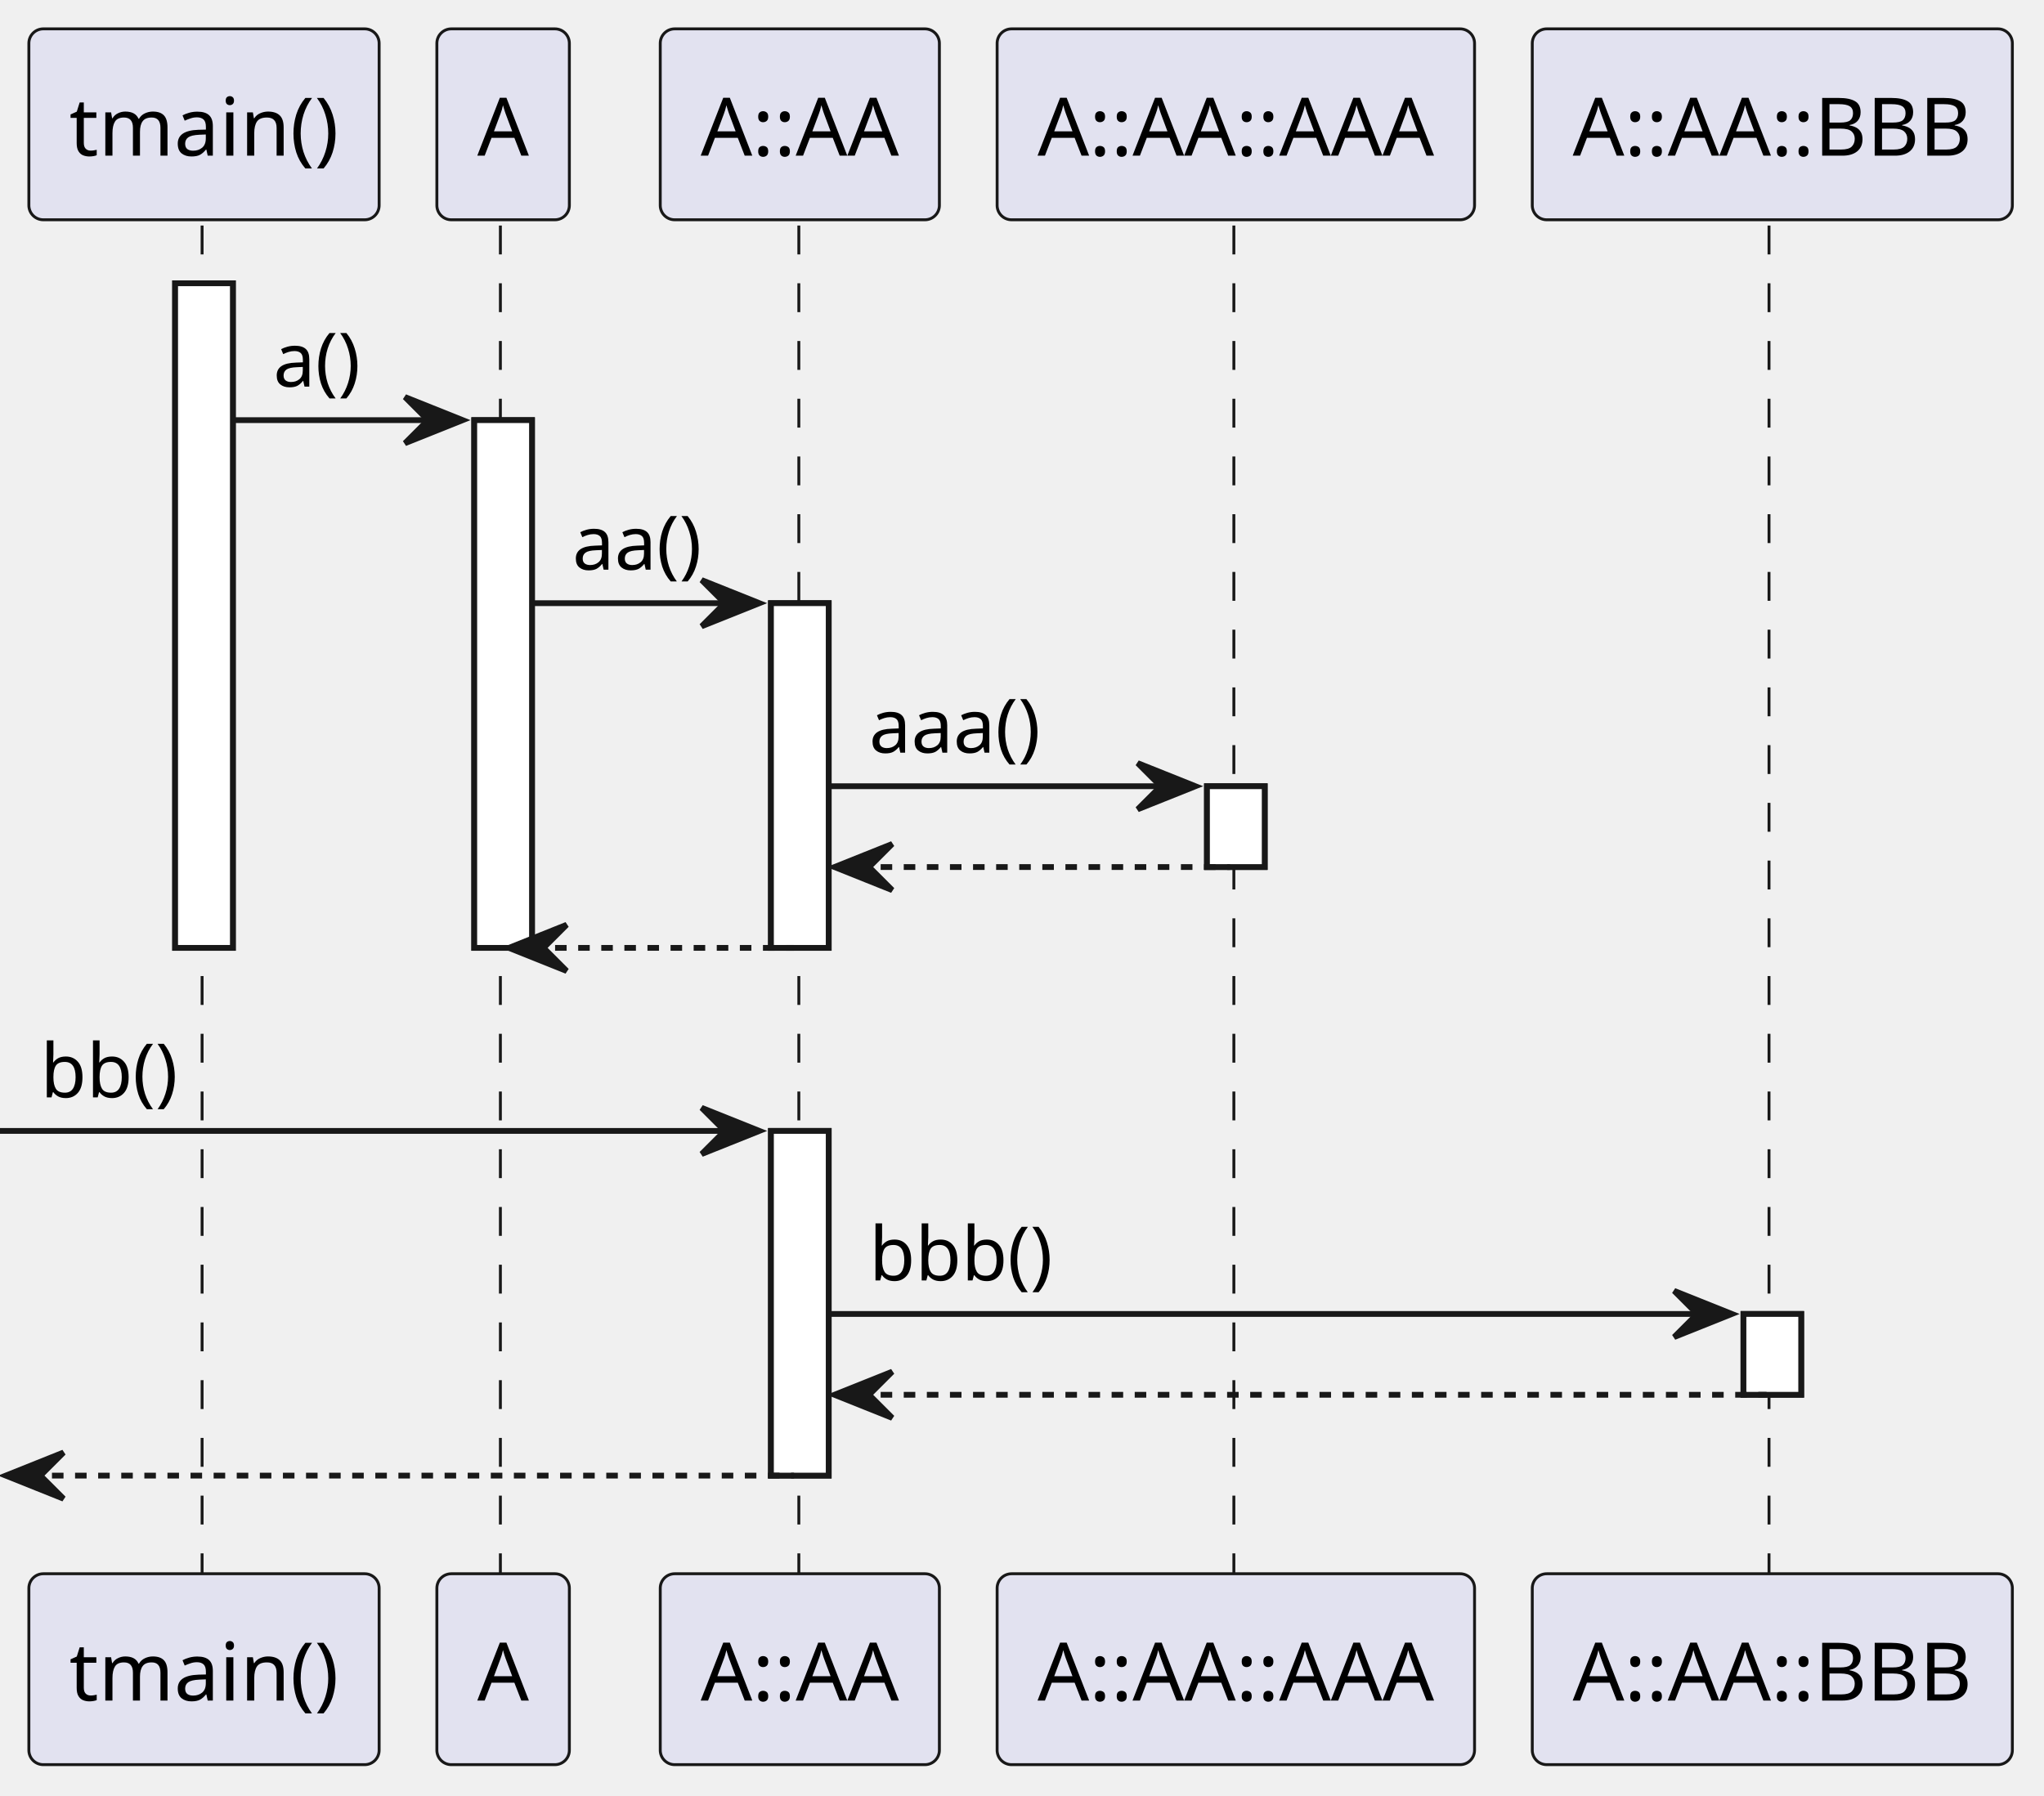
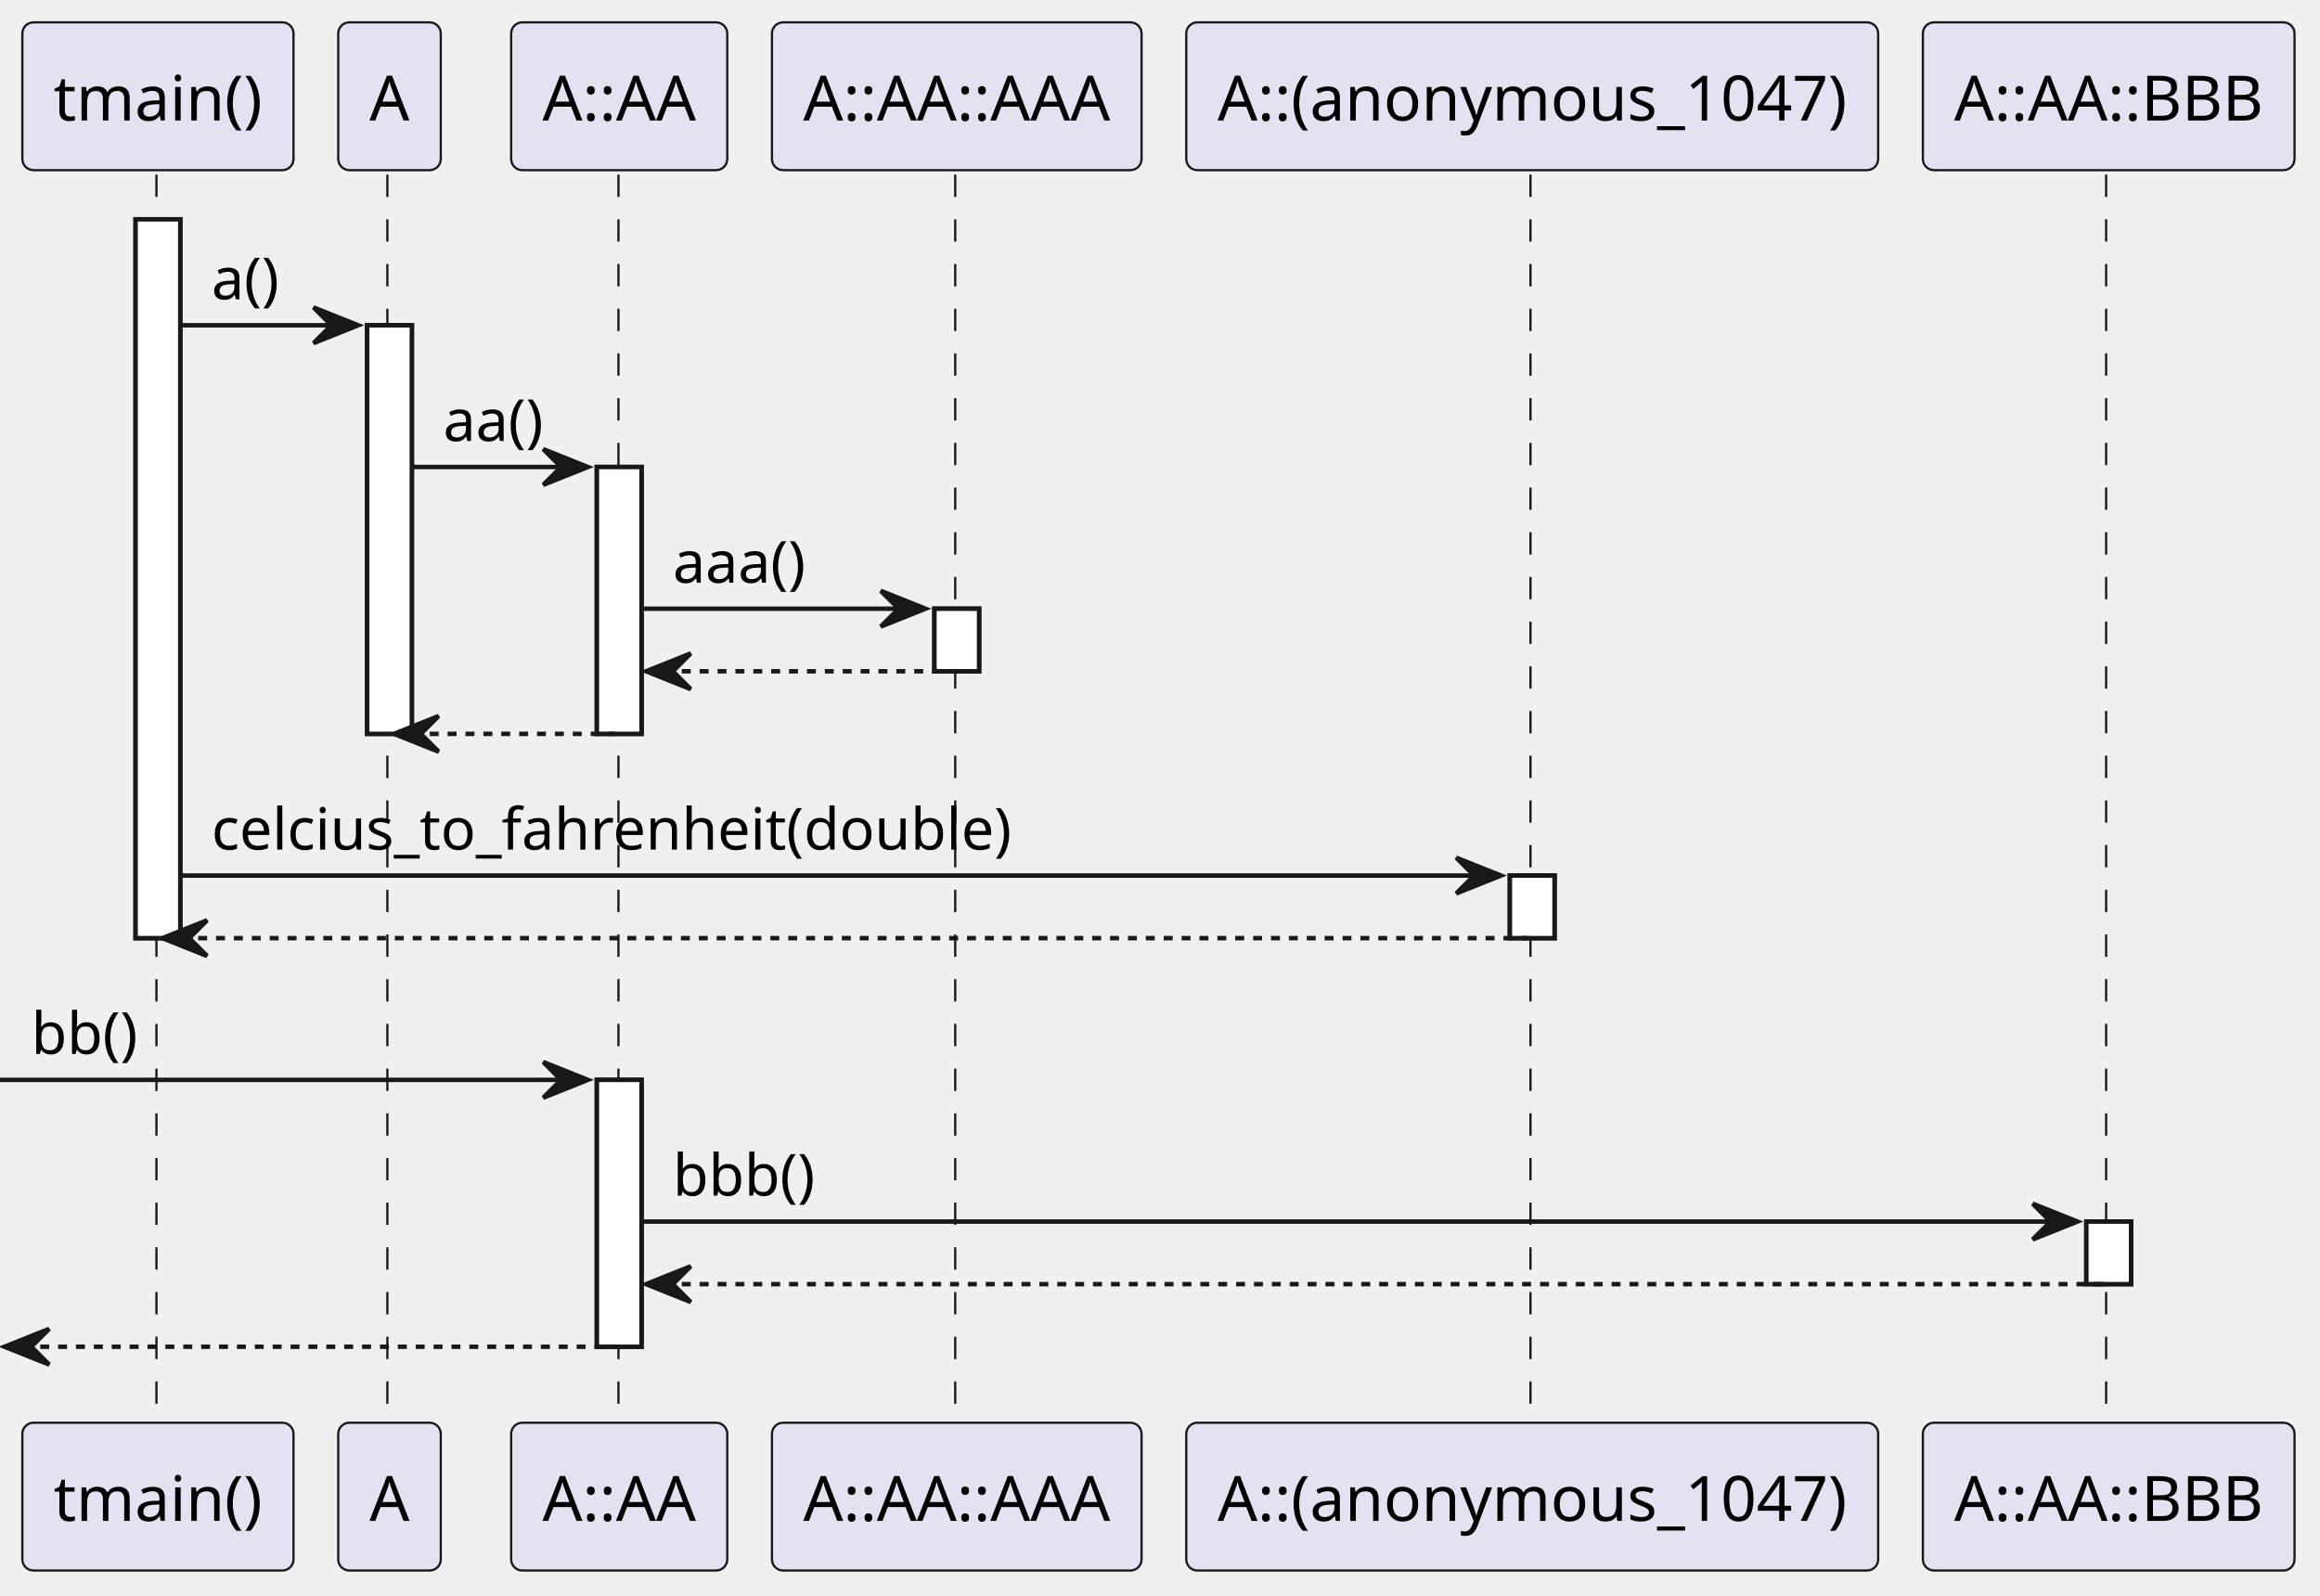
- <svg xmlns="http://www.w3.org/2000/svg" contentStyleType="text/css" data-diagram-type="SEQUENCE" height="311px" preserveAspectRatio="none" style="width:354px;height:311px;background:#FFFFFF;" version="1.1" viewBox="0 0 354 311" width="354px" zoomAndPan="magnify">
+ <svg xmlns="http://www.w3.org/2000/svg" contentStyleType="text/css" data-diagram-type="SEQUENCE" height="357px" preserveAspectRatio="none" style="width:519px;height:357px;background:#FFFFFF;" version="1.1" viewBox="0 0 519 357" width="519px" zoomAndPan="magnify">
  <defs>
    <style type="text/css">a:hover { text-decoration: underline; }</style>
  </defs>
  <g>
    <g>
-       <rect fill="#FFFFFF" height="115.118" style="stroke:#181818;stroke-width:1;" width="10" x="30.331" y="49.068" />
+       <rect fill="#FFFFFF" height="160.824" style="stroke:#181818;stroke-width:1;" width="10" x="30.331" y="49.068" />
    </g>
    <g>
      <rect fill="#FFFFFF" height="91.412" style="stroke:#181818;stroke-width:1;" width="10" x="82.135" y="72.774" />
    </g>
    <g>
      <rect fill="#FFFFFF" height="59.706" style="stroke:#181818;stroke-width:1;" width="10" x="133.521" y="104.48" />
    </g>
    <g>
-       <rect fill="#FFFFFF" height="59.706" style="stroke:#181818;stroke-width:1;" width="10" x="133.521" y="195.892" />
+       <rect fill="#FFFFFF" height="59.706" style="stroke:#181818;stroke-width:1;" width="10" x="133.521" y="241.598" />
    </g>
    <g>
      <rect fill="#FFFFFF" height="14" style="stroke:#181818;stroke-width:1;" width="10" x="209.034" y="136.186" />
    </g>
    <g>
-       <rect fill="#FFFFFF" height="14" style="stroke:#181818;stroke-width:1;" width="10" x="301.948" y="227.598" />
+       <rect fill="#FFFFFF" height="14" style="stroke:#181818;stroke-width:1;" width="10" x="337.767" y="195.892" />
    </g>
    <g>
-       <rect fill="#000000" fill-opacity="0" height="234.53" width="8" x="31.331" y="39.068" />
-       <line style="stroke:#181818;stroke-width:0.5;stroke-dasharray:5.0,5.0;" x1="35" x2="35" y1="39.068" y2="273.598" />
+       <rect fill="#FFFFFF" height="14" style="stroke:#181818;stroke-width:1;" width="10" x="466.732" y="273.304" />
    </g>
    <g>
-       <rect fill="#000000" fill-opacity="0" height="234.53" width="8" x="83.135" y="39.068" />
-       <line style="stroke:#181818;stroke-width:0.5;stroke-dasharray:5.0,5.0;" x1="86.662" x2="86.662" y1="39.068" y2="273.598" />
+       <rect fill="#000000" fill-opacity="0" height="280.236" width="8" x="31.331" y="39.068" />
+       <line style="stroke:#181818;stroke-width:0.5;stroke-dasharray:5.0,5.0;" x1="35" x2="35" y1="39.068" y2="319.304" />
    </g>
    <g>
-       <rect fill="#000000" fill-opacity="0" height="234.53" width="8" x="134.521" y="39.068" />
-       <line style="stroke:#181818;stroke-width:0.5;stroke-dasharray:5.0,5.0;" x1="138.35" x2="138.35" y1="39.068" y2="273.598" />
+       <rect fill="#000000" fill-opacity="0" height="280.236" width="8" x="83.135" y="39.068" />
+       <line style="stroke:#181818;stroke-width:0.5;stroke-dasharray:5.0,5.0;" x1="86.662" x2="86.662" y1="39.068" y2="319.304" />
    </g>
    <g>
-       <rect fill="#000000" fill-opacity="0" height="234.53" width="8" x="210.034" y="39.068" />
-       <line style="stroke:#181818;stroke-width:0.5;stroke-dasharray:5.0,5.0;" x1="213.692" x2="213.692" y1="39.068" y2="273.598" />
+       <rect fill="#000000" fill-opacity="0" height="280.236" width="8" x="134.521" y="39.068" />
+       <line style="stroke:#181818;stroke-width:0.5;stroke-dasharray:5.0,5.0;" x1="138.35" x2="138.35" y1="39.068" y2="319.304" />
    </g>
    <g>
-       <rect fill="#000000" fill-opacity="0" height="234.53" width="8" x="302.948" y="39.068" />
-       <line style="stroke:#181818;stroke-width:0.5;stroke-dasharray:5.0,5.0;" x1="306.375" x2="306.375" y1="39.068" y2="273.598" />
+       <rect fill="#000000" fill-opacity="0" height="280.236" width="8" x="210.034" y="39.068" />
+       <line style="stroke:#181818;stroke-width:0.5;stroke-dasharray:5.0,5.0;" x1="213.692" x2="213.692" y1="39.068" y2="319.304" />
+     </g>
+     <g>
+       <rect fill="#000000" fill-opacity="0" height="280.236" width="8" x="338.767" y="39.068" />
+       <line style="stroke:#181818;stroke-width:0.5;stroke-dasharray:5.0,5.0;" x1="342.375" x2="342.375" y1="39.068" y2="319.304" />
+     </g>
+     <g>
+       <rect fill="#000000" fill-opacity="0" height="280.236" width="8" x="467.732" y="39.068" />
+       <line style="stroke:#181818;stroke-width:0.5;stroke-dasharray:5.0,5.0;" x1="471.159" x2="471.159" y1="39.068" y2="319.304" />
    </g>
    <g class="participant participant-head" data-participant="C_0010803568768958466513">
      <rect fill="#E2E2F0" height="33.068" rx="2.5" ry="2.5" style="stroke:#181818;stroke-width:0.5;" width="60.662" x="5" y="5" />
      <text fill="#000000" font-family="sans-serif" font-size="14" lengthAdjust="spacing" textLength="46.662" x="12" y="26.966">tmain()</text>
    </g>
    <g class="participant participant-tail" data-participant="C_0010803568768958466513">
-       <rect fill="#E2E2F0" height="33.068" rx="2.5" ry="2.5" style="stroke:#181818;stroke-width:0.5;" width="60.662" x="5" y="272.598" />
-       <text fill="#000000" font-family="sans-serif" font-size="14" lengthAdjust="spacing" textLength="46.662" x="12" y="294.564">tmain()</text>
+       <rect fill="#E2E2F0" height="33.068" rx="2.5" ry="2.5" style="stroke:#181818;stroke-width:0.5;" width="60.662" x="5" y="318.304" />
+       <text fill="#000000" font-family="sans-serif" font-size="14" lengthAdjust="spacing" textLength="46.662" x="12" y="340.27">tmain()</text>
    </g>
    <g class="participant participant-head" data-participant="C_0010637501985902225285">
      <rect fill="#E2E2F0" height="33.068" rx="2.5" ry="2.5" style="stroke:#181818;stroke-width:0.5;" width="22.946" x="75.662" y="5" />
      <text fill="#000000" font-family="sans-serif" font-size="14" lengthAdjust="spacing" textLength="8.946" x="82.662" y="26.966">A</text>
    </g>
    <g class="participant participant-tail" data-participant="C_0010637501985902225285">
-       <rect fill="#E2E2F0" height="33.068" rx="2.5" ry="2.5" style="stroke:#181818;stroke-width:0.5;" width="22.946" x="75.662" y="272.598" />
-       <text fill="#000000" font-family="sans-serif" font-size="14" lengthAdjust="spacing" textLength="8.946" x="82.662" y="294.564">A</text>
+       <rect fill="#E2E2F0" height="33.068" rx="2.5" ry="2.5" style="stroke:#181818;stroke-width:0.5;" width="22.946" x="75.662" y="318.304" />
+       <text fill="#000000" font-family="sans-serif" font-size="14" lengthAdjust="spacing" textLength="8.946" x="82.662" y="340.27">A</text>
    </g>
    <g class="participant participant-head" data-participant="C_0012335963931754675068">
      <rect fill="#E2E2F0" height="33.068" rx="2.5" ry="2.5" style="stroke:#181818;stroke-width:0.5;" width="48.342" x="114.35" y="5" />
      <text fill="#000000" font-family="sans-serif" font-size="14" lengthAdjust="spacing" textLength="34.342" x="121.35" y="26.966">A::AA</text>
    </g>
    <g class="participant participant-tail" data-participant="C_0012335963931754675068">
-       <rect fill="#E2E2F0" height="33.068" rx="2.5" ry="2.5" style="stroke:#181818;stroke-width:0.5;" width="48.342" x="114.35" y="272.598" />
-       <text fill="#000000" font-family="sans-serif" font-size="14" lengthAdjust="spacing" textLength="34.342" x="121.35" y="294.564">A::AA</text>
+       <rect fill="#E2E2F0" height="33.068" rx="2.5" ry="2.5" style="stroke:#181818;stroke-width:0.5;" width="48.342" x="114.35" y="318.304" />
+       <text fill="#000000" font-family="sans-serif" font-size="14" lengthAdjust="spacing" textLength="34.342" x="121.35" y="340.27">A::AA</text>
    </g>
    <g class="participant participant-head" data-participant="C_0003657855768627469326">
      <rect fill="#E2E2F0" height="33.068" rx="2.5" ry="2.5" style="stroke:#181818;stroke-width:0.5;" width="82.684" x="172.692" y="5" />
      <text fill="#000000" font-family="sans-serif" font-size="14" lengthAdjust="spacing" textLength="68.684" x="179.692" y="26.966">A::AA::AAA</text>
    </g>
    <g class="participant participant-tail" data-participant="C_0003657855768627469326">
-       <rect fill="#E2E2F0" height="33.068" rx="2.5" ry="2.5" style="stroke:#181818;stroke-width:0.5;" width="82.684" x="172.692" y="272.598" />
-       <text fill="#000000" font-family="sans-serif" font-size="14" lengthAdjust="spacing" textLength="68.684" x="179.692" y="294.564">A::AA::AAA</text>
+       <rect fill="#E2E2F0" height="33.068" rx="2.5" ry="2.5" style="stroke:#181818;stroke-width:0.5;" width="82.684" x="172.692" y="318.304" />
+       <text fill="#000000" font-family="sans-serif" font-size="14" lengthAdjust="spacing" textLength="68.684" x="179.692" y="340.27">A::AA::AAA</text>
+     </g>
+     <g class="participant participant-head" data-participant="C_0002069963993878881292">
+       <rect fill="#E2E2F0" height="33.068" rx="2.5" ry="2.5" style="stroke:#181818;stroke-width:0.5;" width="154.783" x="265.375" y="5" />
+       <text fill="#000000" font-family="sans-serif" font-size="14" lengthAdjust="spacing" textLength="140.783" x="272.375" y="26.966">A::(anonymous_1047)</text>
+     </g>
+     <g class="participant participant-tail" data-participant="C_0002069963993878881292">
+       <rect fill="#E2E2F0" height="33.068" rx="2.5" ry="2.5" style="stroke:#181818;stroke-width:0.5;" width="154.783" x="265.375" y="318.304" />
+       <text fill="#000000" font-family="sans-serif" font-size="14" lengthAdjust="spacing" textLength="140.783" x="272.375" y="340.27">A::(anonymous_1047)</text>
    </g>
    <g class="participant participant-head" data-participant="C_0014233611940581501088">
-       <rect fill="#E2E2F0" height="33.068" rx="2.5" ry="2.5" style="stroke:#181818;stroke-width:0.5;" width="83.146" x="265.375" y="5" />
-       <text fill="#000000" font-family="sans-serif" font-size="14" lengthAdjust="spacing" textLength="69.146" x="272.375" y="26.966">A::AA::BBB</text>
+       <rect fill="#E2E2F0" height="33.068" rx="2.5" ry="2.5" style="stroke:#181818;stroke-width:0.5;" width="83.146" x="430.159" y="5" />
+       <text fill="#000000" font-family="sans-serif" font-size="14" lengthAdjust="spacing" textLength="69.146" x="437.159" y="26.966">A::AA::BBB</text>
    </g>
    <g class="participant participant-tail" data-participant="C_0014233611940581501088">
-       <rect fill="#E2E2F0" height="33.068" rx="2.5" ry="2.5" style="stroke:#181818;stroke-width:0.5;" width="83.146" x="265.375" y="272.598" />
-       <text fill="#000000" font-family="sans-serif" font-size="14" lengthAdjust="spacing" textLength="69.146" x="272.375" y="294.564">A::AA::BBB</text>
+       <rect fill="#E2E2F0" height="33.068" rx="2.5" ry="2.5" style="stroke:#181818;stroke-width:0.5;" width="83.146" x="430.159" y="318.304" />
+       <text fill="#000000" font-family="sans-serif" font-size="14" lengthAdjust="spacing" textLength="69.146" x="437.159" y="340.27">A::AA::BBB</text>
    </g>
    <g>
-       <rect fill="#FFFFFF" height="115.118" style="stroke:#181818;stroke-width:1;" width="10" x="30.331" y="49.068" />
+       <rect fill="#FFFFFF" height="160.824" style="stroke:#181818;stroke-width:1;" width="10" x="30.331" y="49.068" />
    </g>
    <g>
      <rect fill="#FFFFFF" height="91.412" style="stroke:#181818;stroke-width:1;" width="10" x="82.135" y="72.774" />
    </g>
    <g>
      <rect fill="#FFFFFF" height="59.706" style="stroke:#181818;stroke-width:1;" width="10" x="133.521" y="104.48" />
    </g>
    <g>
-       <rect fill="#FFFFFF" height="59.706" style="stroke:#181818;stroke-width:1;" width="10" x="133.521" y="195.892" />
+       <rect fill="#FFFFFF" height="59.706" style="stroke:#181818;stroke-width:1;" width="10" x="133.521" y="241.598" />
    </g>
    <g>
      <rect fill="#FFFFFF" height="14" style="stroke:#181818;stroke-width:1;" width="10" x="209.034" y="136.186" />
    </g>
    <g>
-       <rect fill="#FFFFFF" height="14" style="stroke:#181818;stroke-width:1;" width="10" x="301.948" y="227.598" />
+       <rect fill="#FFFFFF" height="14" style="stroke:#181818;stroke-width:1;" width="10" x="337.767" y="195.892" />
+     </g>
+     <g>
+       <rect fill="#FFFFFF" height="14" style="stroke:#181818;stroke-width:1;" width="10" x="466.732" y="273.304" />
    </g>
    <g class="message" data-participant-1="C_0010803568768958466513" data-participant-2="C_0010637501985902225285">
      <polygon fill="#181818" points="70.135,68.774,80.135,72.774,70.135,76.774,74.135,72.774" style="stroke:#181818;stroke-width:1;" />
      <line style="stroke:#181818;stroke-width:1;" x1="40.331" x2="76.135" y1="72.774" y2="72.774" />
      <text fill="#000000" font-family="sans-serif" font-size="13" lengthAdjust="spacing" textLength="15.093" x="47.331" y="66.965">a()</text>
    </g>
    <g class="message" data-participant-1="C_0010637501985902225285" data-participant-2="C_0012335963931754675068">
      <polygon fill="#181818" points="121.521,100.48,131.521,104.48,121.521,108.48,125.521,104.48" style="stroke:#181818;stroke-width:1;" />
      <line style="stroke:#181818;stroke-width:1;" x1="92.135" x2="127.521" y1="104.48" y2="104.48" />
      <text fill="#000000" font-family="sans-serif" font-size="13" lengthAdjust="spacing" textLength="22.386" x="99.135" y="98.671">aa()</text>
    </g>
    <g class="message" data-participant-1="C_0012335963931754675068" data-participant-2="C_0003657855768627469326">
      <polygon fill="#181818" points="197.034,132.186,207.034,136.186,197.034,140.186,201.034,136.186" style="stroke:#181818;stroke-width:1;" />
      <line style="stroke:#181818;stroke-width:1;" x1="143.521" x2="203.034" y1="136.186" y2="136.186" />
      <text fill="#000000" font-family="sans-serif" font-size="13" lengthAdjust="spacing" textLength="29.679" x="150.521" y="130.377">aaa()</text>
    </g>
    <g class="message" data-participant-1="C_0003657855768627469326" data-participant-2="C_0012335963931754675068">
      <polygon fill="#181818" points="154.521,146.186,144.521,150.186,154.521,154.186,150.521,150.186" style="stroke:#181818;stroke-width:1;" />
      <line style="stroke:#181818;stroke-width:1;stroke-dasharray:2.0,2.0;" x1="148.521" x2="213.034" y1="150.186" y2="150.186" />
    </g>
    <g class="message" data-participant-1="C_0012335963931754675068" data-participant-2="C_0010637501985902225285">
      <polygon fill="#181818" points="98.135,160.186,88.135,164.186,98.135,168.186,94.135,164.186" style="stroke:#181818;stroke-width:1;" />
      <line style="stroke:#181818;stroke-width:1;stroke-dasharray:2.0,2.0;" x1="92.135" x2="137.521" y1="164.186" y2="164.186" />
    </g>
+     <g class="message" data-participant-1="C_0010803568768958466513" data-participant-2="C_0002069963993878881292">
+       <polygon fill="#181818" points="325.767,191.892,335.767,195.892,325.767,199.892,329.767,195.892" style="stroke:#181818;stroke-width:1;" />
+       <line style="stroke:#181818;stroke-width:1;" x1="40.331" x2="331.767" y1="195.892" y2="195.892" />
+       <text fill="#000000" font-family="sans-serif" font-size="13" lengthAdjust="spacing" textLength="179.205" x="47.331" y="190.083">celcius_to_fahrenheit(double)</text>
+     </g>
+     <g class="message" data-participant-1="C_0002069963993878881292" data-participant-2="C_0010803568768958466513">
+       <polygon fill="#181818" points="46.331,205.892,36.331,209.892,46.331,213.892,42.331,209.892" style="stroke:#181818;stroke-width:1;" />
+       <line style="stroke:#181818;stroke-width:1;stroke-dasharray:2.0,2.0;" x1="40.331" x2="341.767" y1="209.892" y2="209.892" />
+     </g>
    <g class="message" data-participant-1="C_0012335963931754675068" data-participant-2="C_0012335963931754675068">
-       <polygon fill="#181818" points="121.521,191.892,131.521,195.892,121.521,199.892,125.521,195.892" style="stroke:#181818;stroke-width:1;" />
-       <line style="stroke:#181818;stroke-width:1;" x1="0" x2="127.521" y1="195.892" y2="195.892" />
-       <text fill="#000000" font-family="sans-serif" font-size="13" lengthAdjust="spacing" textLength="23.79" x="7" y="190.083">bb()</text>
+       <polygon fill="#181818" points="121.521,237.598,131.521,241.598,121.521,245.598,125.521,241.598" style="stroke:#181818;stroke-width:1;" />
+       <line style="stroke:#181818;stroke-width:1;" x1="0" x2="127.521" y1="241.598" y2="241.598" />
+       <text fill="#000000" font-family="sans-serif" font-size="13" lengthAdjust="spacing" textLength="23.79" x="7" y="235.789">bb()</text>
    </g>
    <g class="message" data-participant-1="C_0012335963931754675068" data-participant-2="C_0014233611940581501088">
-       <polygon fill="#181818" points="289.948,223.598,299.948,227.598,289.948,231.598,293.948,227.598" style="stroke:#181818;stroke-width:1;" />
-       <line style="stroke:#181818;stroke-width:1;" x1="143.521" x2="295.948" y1="227.598" y2="227.598" />
-       <text fill="#000000" font-family="sans-serif" font-size="13" lengthAdjust="spacing" textLength="31.785" x="150.521" y="221.789">bbb()</text>
+       <polygon fill="#181818" points="454.732,269.304,464.732,273.304,454.732,277.304,458.732,273.304" style="stroke:#181818;stroke-width:1;" />
+       <line style="stroke:#181818;stroke-width:1;" x1="143.521" x2="460.732" y1="273.304" y2="273.304" />
+       <text fill="#000000" font-family="sans-serif" font-size="13" lengthAdjust="spacing" textLength="31.785" x="150.521" y="267.495">bbb()</text>
    </g>
    <g class="message" data-participant-1="C_0014233611940581501088" data-participant-2="C_0012335963931754675068">
-       <polygon fill="#181818" points="154.521,237.598,144.521,241.598,154.521,245.598,150.521,241.598" style="stroke:#181818;stroke-width:1;" />
-       <line style="stroke:#181818;stroke-width:1;stroke-dasharray:2.0,2.0;" x1="148.521" x2="305.948" y1="241.598" y2="241.598" />
+       <polygon fill="#181818" points="154.521,283.304,144.521,287.304,154.521,291.304,150.521,287.304" style="stroke:#181818;stroke-width:1;" />
+       <line style="stroke:#181818;stroke-width:1;stroke-dasharray:2.0,2.0;" x1="148.521" x2="470.732" y1="287.304" y2="287.304" />
    </g>
    <g class="message" data-participant-1="C_0012335963931754675068" data-participant-2="C_0012335963931754675068">
-       <polygon fill="#181818" points="11,251.598,1,255.598,11,259.598,7,255.598" style="stroke:#181818;stroke-width:1;" />
-       <line style="stroke:#181818;stroke-width:1;stroke-dasharray:2.0,2.0;" x1="5" x2="137.521" y1="255.598" y2="255.598" />
+       <polygon fill="#181818" points="11,297.304,1,301.304,11,305.304,7,301.304" style="stroke:#181818;stroke-width:1;" />
+       <line style="stroke:#181818;stroke-width:1;stroke-dasharray:2.0,2.0;" x1="5" x2="137.521" y1="301.304" y2="301.304" />
    </g>
  </g>
</svg>
